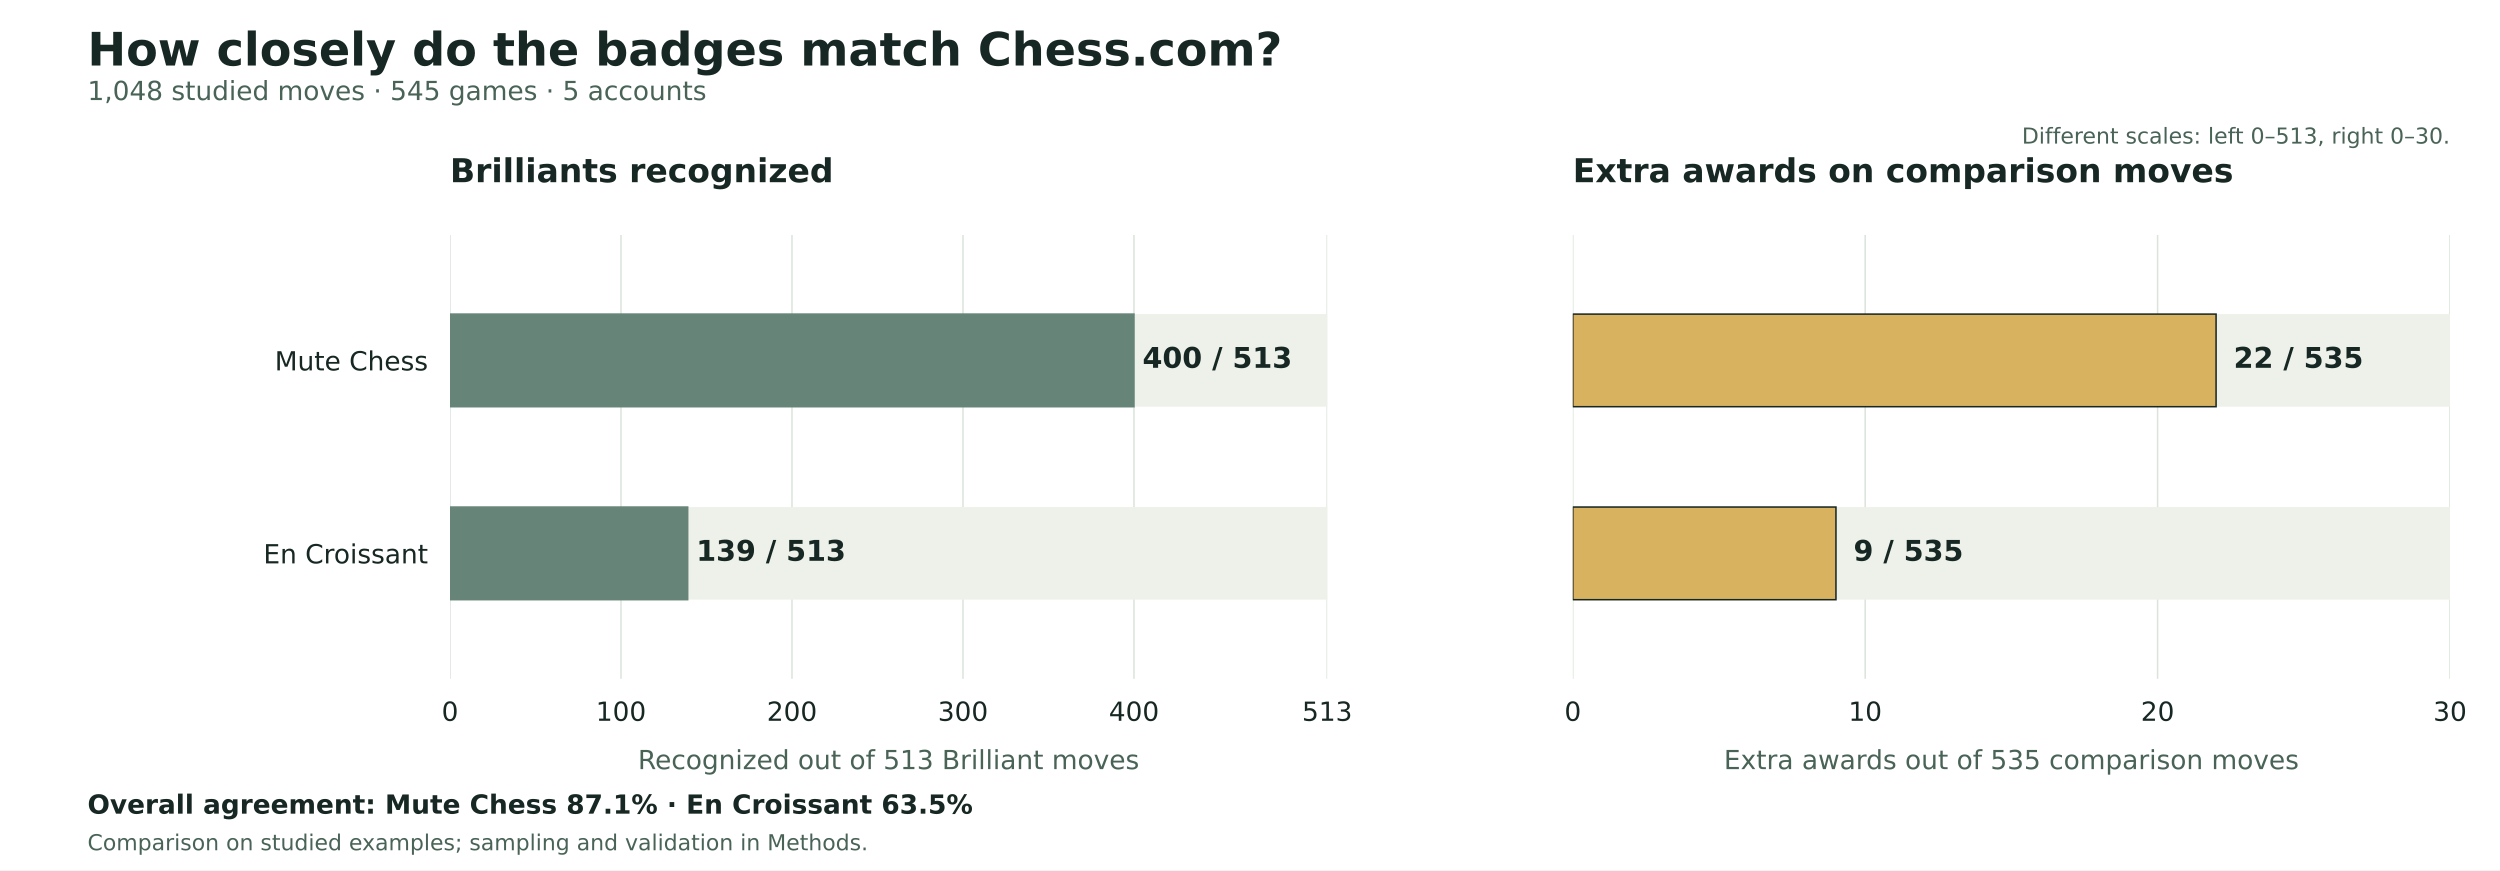
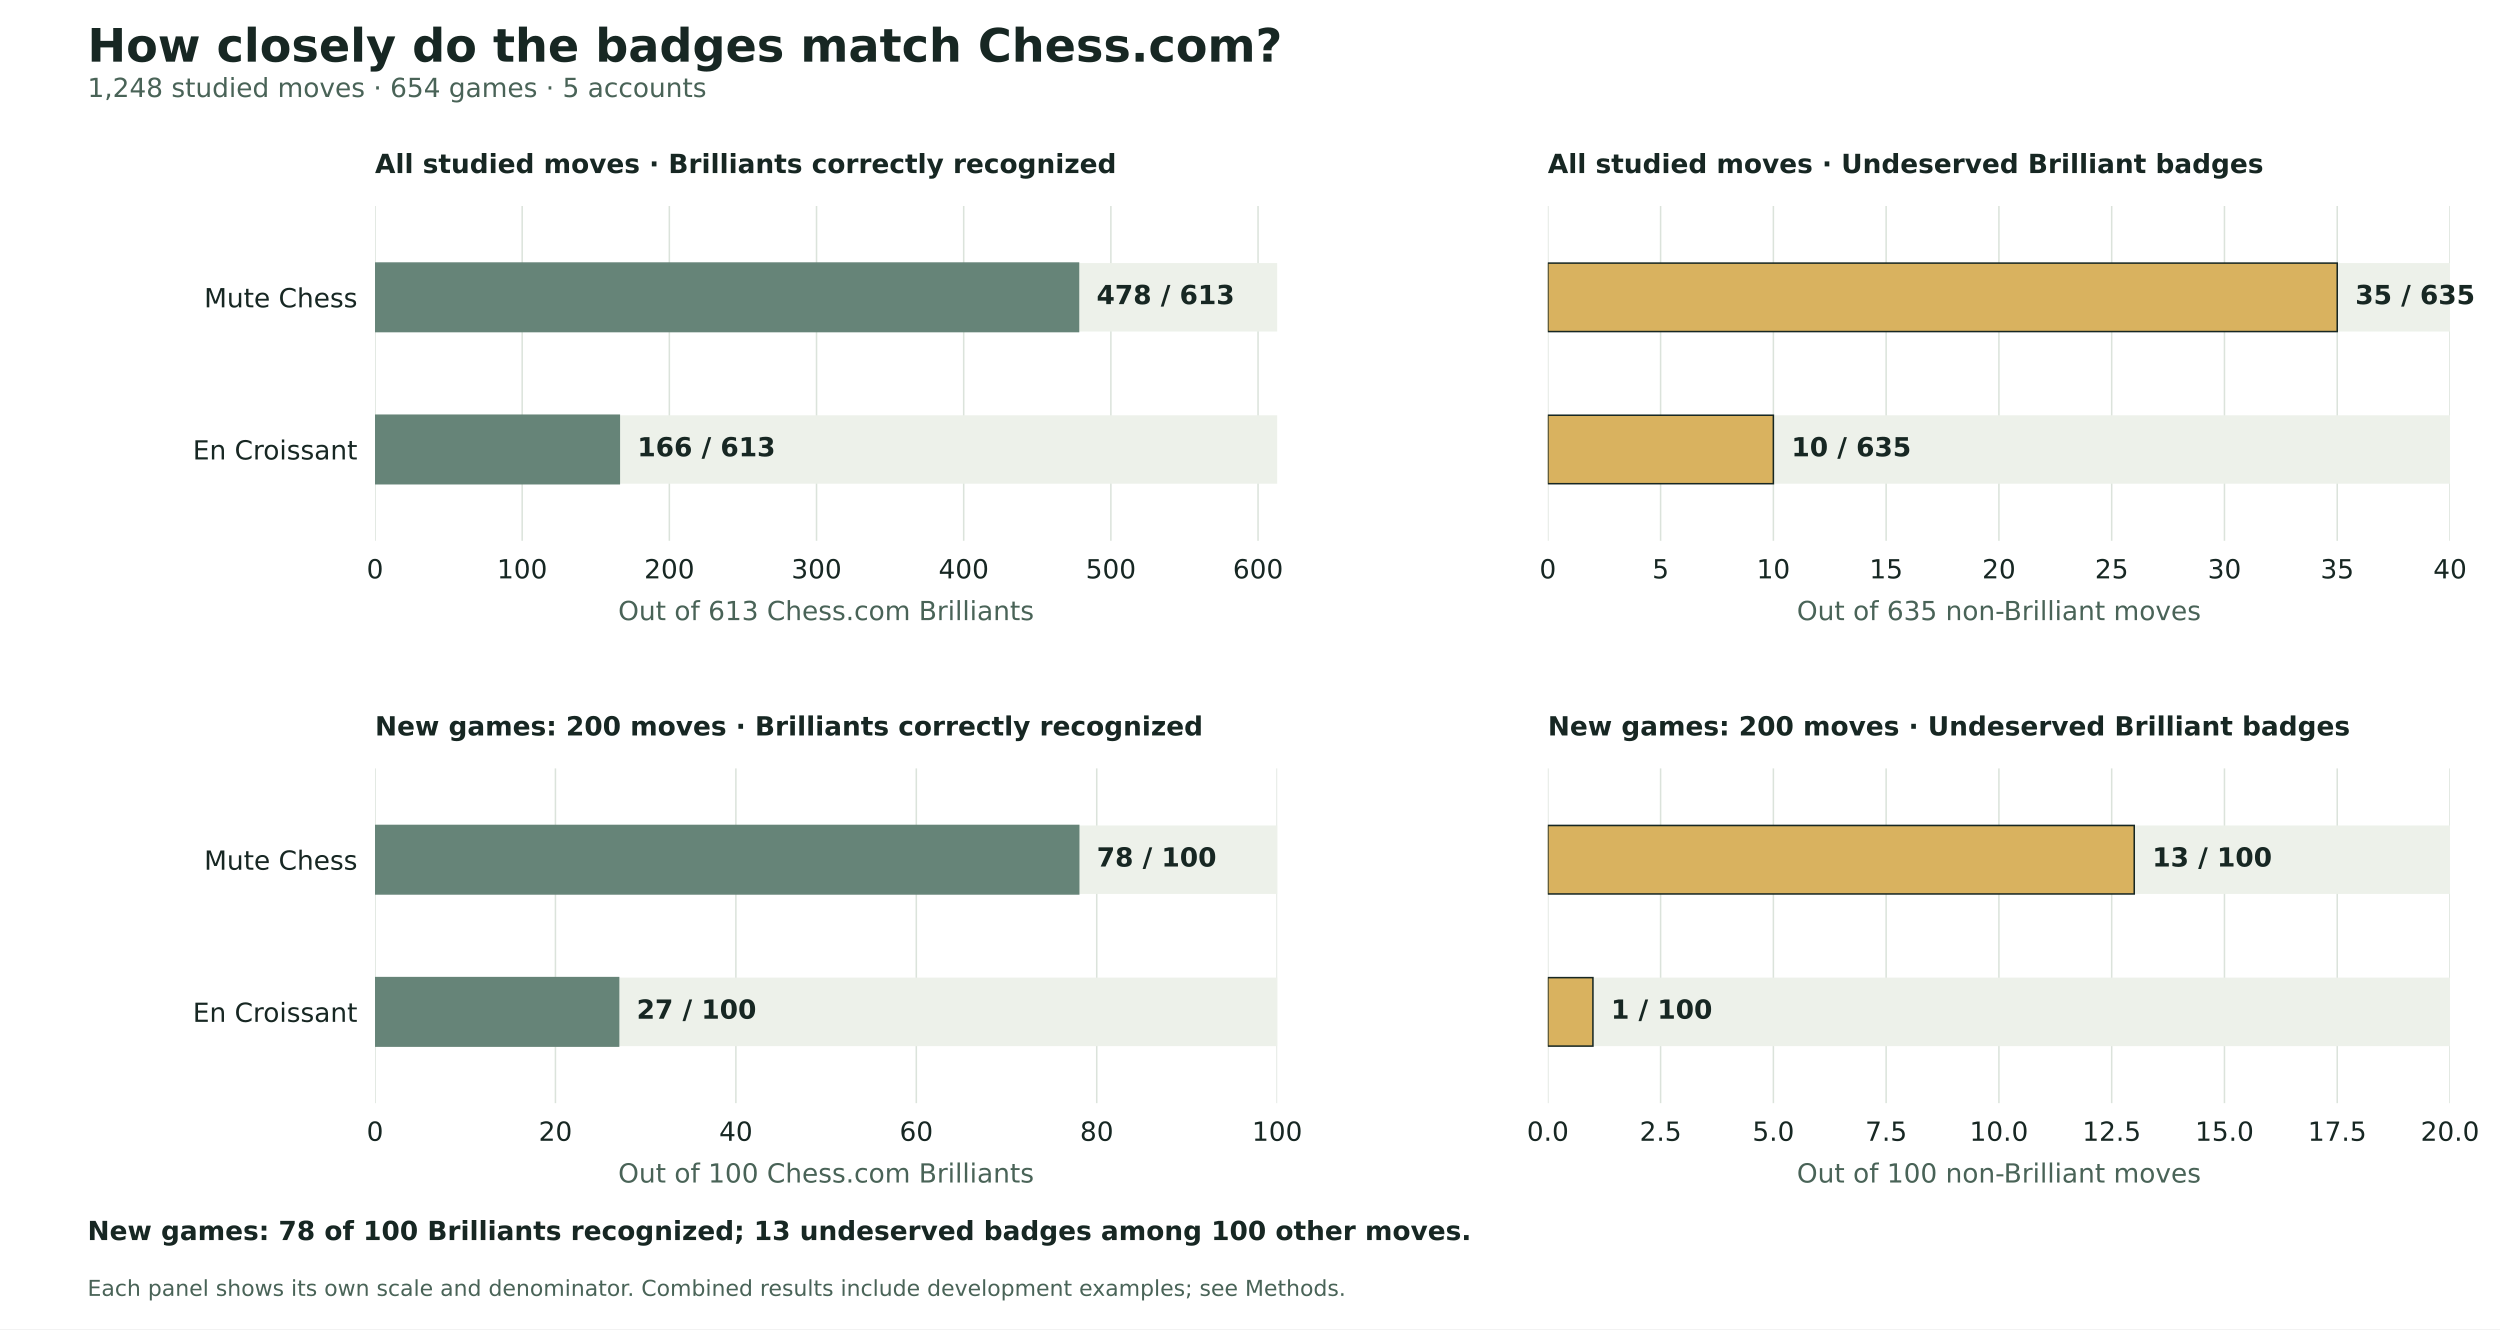
- <svg xmlns="http://www.w3.org/2000/svg" width="1137.6pt" height="396pt" viewBox="0 0 1137.6 396" version="1.1">
+ <svg xmlns="http://www.w3.org/2000/svg" width="1137.6pt" height="604.8pt" viewBox="0 0 1137.6 604.8" version="1.1">
  <defs>
    <style type="text/css">*{stroke-linejoin: round; stroke-linecap: butt}</style>
  </defs>
  <g id="figure_1">
    <g id="patch_1">
-       <path d="M 0 396  L 1137.6 396  L 1137.6 0  L 0 0  z " style="fill: #ffffff" />
+       <path d="M 0 604.8 L 1137.6 604.8 L 1137.6 0 L 0 0 z " style="fill: #ffffff" />
    </g>
    <g id="axes_1">
      <g id="patch_2">
-         <path d="M 204.768 308.88  L 603.926 308.88  L 603.926 106.92  L 204.768 106.92  z " style="fill: #ffffff" />
+         <path d="M 170.64 246.072 L 581.165 246.072 L 581.165 93.744 L 170.64 93.744 z " style="fill: #ffffff" />
      </g>
      <g id="matplotlib.axis_1">
        <g id="xtick_1">
          <g id="line2d_1">
-             <path d="M 204.768 308.88  L 204.768 106.92  " clip-path="url(#p67670ae066)" style="fill: none; stroke: #dbe3db; stroke-width: 0.7; stroke-linecap: square" />
+             <path d="M 170.64 246.072 L 170.64 93.744 " clip-path="url(#p7e75b05e2a)" style="fill: none; stroke: #dbe3db; stroke-width: 0.7; stroke-linecap: square" />
          </g>
          <g id="line2d_2" />
          <g id="text_1">
-             <text style="font-size: 12px; font-family: 'DejaVu Sans'; text-anchor: middle; fill: #172723" x="204.768" y="327.997" transform="rotate(-0 204.768 327.9972)">0</text>
+             <text style="font-size: 12px; font-family: 'DejaVu Sans'; text-anchor: middle; fill: #172723" x="170.64" y="263.19" transform="rotate(-0 170.64 263.1895)">0</text>
          </g>
        </g>
        <g id="xtick_2">
          <g id="line2d_3">
-             <path d="M 282.577 308.88  L 282.577 106.92  " clip-path="url(#p67670ae066)" style="fill: none; stroke: #dbe3db; stroke-width: 0.7; stroke-linecap: square" />
+             <path d="M 237.61 246.072 L 237.61 93.744 " clip-path="url(#p7e75b05e2a)" style="fill: none; stroke: #dbe3db; stroke-width: 0.7; stroke-linecap: square" />
          </g>
          <g id="line2d_4" />
          <g id="text_2">
-             <text style="font-size: 12px; font-family: 'DejaVu Sans'; text-anchor: middle; fill: #172723" x="282.577" y="327.997" transform="rotate(-0 282.5766 327.9972)">100</text>
+             <text style="font-size: 12px; font-family: 'DejaVu Sans'; text-anchor: middle; fill: #172723" x="237.61" y="263.19" transform="rotate(-0 237.6099 263.1895)">100</text>
          </g>
        </g>
        <g id="xtick_3">
          <g id="line2d_5">
-             <path d="M 360.385 308.88  L 360.385 106.92  " clip-path="url(#p67670ae066)" style="fill: none; stroke: #dbe3db; stroke-width: 0.7; stroke-linecap: square" />
+             <path d="M 304.58 246.072 L 304.58 93.744 " clip-path="url(#p7e75b05e2a)" style="fill: none; stroke: #dbe3db; stroke-width: 0.7; stroke-linecap: square" />
          </g>
          <g id="line2d_6" />
          <g id="text_3">
-             <text style="font-size: 12px; font-family: 'DejaVu Sans'; text-anchor: middle; fill: #172723" x="360.385" y="327.997" transform="rotate(-0 360.3851 327.9972)">200</text>
+             <text style="font-size: 12px; font-family: 'DejaVu Sans'; text-anchor: middle; fill: #172723" x="304.58" y="263.19" transform="rotate(-0 304.5797 263.1895)">200</text>
          </g>
        </g>
        <g id="xtick_4">
          <g id="line2d_7">
-             <path d="M 438.194 308.88  L 438.194 106.92  " clip-path="url(#p67670ae066)" style="fill: none; stroke: #dbe3db; stroke-width: 0.7; stroke-linecap: square" />
+             <path d="M 371.55 246.072 L 371.55 93.744 " clip-path="url(#p7e75b05e2a)" style="fill: none; stroke: #dbe3db; stroke-width: 0.7; stroke-linecap: square" />
          </g>
          <g id="line2d_8" />
          <g id="text_4">
-             <text style="font-size: 12px; font-family: 'DejaVu Sans'; text-anchor: middle; fill: #172723" x="438.194" y="327.997" transform="rotate(-0 438.1937 327.9972)">300</text>
+             <text style="font-size: 12px; font-family: 'DejaVu Sans'; text-anchor: middle; fill: #172723" x="371.55" y="263.19" transform="rotate(-0 371.5496 263.1895)">300</text>
          </g>
        </g>
        <g id="xtick_5">
          <g id="line2d_9">
-             <path d="M 516.002 308.88  L 516.002 106.92  " clip-path="url(#p67670ae066)" style="fill: none; stroke: #dbe3db; stroke-width: 0.7; stroke-linecap: square" />
+             <path d="M 438.519 246.072 L 438.519 93.744 " clip-path="url(#p7e75b05e2a)" style="fill: none; stroke: #dbe3db; stroke-width: 0.7; stroke-linecap: square" />
          </g>
          <g id="line2d_10" />
          <g id="text_5">
-             <text style="font-size: 12px; font-family: 'DejaVu Sans'; text-anchor: middle; fill: #172723" x="516.002" y="327.997" transform="rotate(-0 516.0022 327.9972)">400</text>
+             <text style="font-size: 12px; font-family: 'DejaVu Sans'; text-anchor: middle; fill: #172723" x="438.519" y="263.19" transform="rotate(-0 438.5194 263.1895)">400</text>
          </g>
        </g>
        <g id="xtick_6">
          <g id="line2d_11">
-             <path d="M 603.926 308.88  L 603.926 106.92  " clip-path="url(#p67670ae066)" style="fill: none; stroke: #dbe3db; stroke-width: 0.7; stroke-linecap: square" />
+             <path d="M 505.489 246.072 L 505.489 93.744 " clip-path="url(#p7e75b05e2a)" style="fill: none; stroke: #dbe3db; stroke-width: 0.7; stroke-linecap: square" />
          </g>
          <g id="line2d_12" />
          <g id="text_6">
-             <text style="font-size: 12px; font-family: 'DejaVu Sans'; text-anchor: middle; fill: #172723" x="603.926" y="327.997" transform="rotate(-0 603.9259 327.9972)">513</text>
-           </g>
-         </g>
-         <g id="text_7">
-           <text style="font-size: 12px; font-family: 'DejaVu Sans'; text-anchor: middle; fill: #496357" x="404.347" y="349.998" transform="rotate(-0 404.3469 349.9981)">Recognized out of 513 Brilliant moves</text>
+             <text style="font-size: 12px; font-family: 'DejaVu Sans'; text-anchor: middle; fill: #172723" x="505.489" y="263.19" transform="rotate(-0 505.4893 263.1895)">500</text>
+           </g>
+         </g>
+         <g id="xtick_7">
+           <g id="line2d_13">
+             <path d="M 572.459 246.072 L 572.459 93.744 " clip-path="url(#p7e75b05e2a)" style="fill: none; stroke: #dbe3db; stroke-width: 0.7; stroke-linecap: square" />
+           </g>
+           <g id="line2d_14" />
+           <g id="text_7">
+             <text style="font-size: 12px; font-family: 'DejaVu Sans'; text-anchor: middle; fill: #172723" x="572.459" y="263.19" transform="rotate(-0 572.4591 263.1895)">600</text>
+           </g>
+         </g>
+         <g id="text_8">
+           <text style="font-size: 12px; font-family: 'DejaVu Sans'; text-anchor: middle; fill: #496357" x="375.903" y="282.19" transform="rotate(-0 375.9026 282.1905)">Out of 613 Chess.com Brilliants</text>
        </g>
      </g>
      <g id="matplotlib.axis_2">
        <g id="ytick_1">
-           <g id="line2d_13" />
-           <g id="text_8">
-             <text style="font-size: 12px; font-family: 'DejaVu Sans'; text-anchor: end; fill: #172723" x="194.768" y="168.555" transform="rotate(-0 194.768 168.5547)">Mute Chess</text>
+           <g id="line2d_15" />
+           <g id="text_9">
+             <text style="font-size: 12px; font-family: 'DejaVu Sans'; text-anchor: end; fill: #172723" x="162.64" y="139.847" transform="rotate(-0 162.64 139.8472)">Mute Chess</text>
          </g>
        </g>
        <g id="ytick_2">
-           <g id="line2d_14" />
-           <g id="text_9">
-             <text style="font-size: 12px; font-family: 'DejaVu Sans'; text-anchor: end; fill: #172723" x="194.768" y="256.363" transform="rotate(-0 194.768 256.3634)">En Croissant</text>
+           <g id="line2d_16" />
+           <g id="text_10">
+             <text style="font-size: 12px; font-family: 'DejaVu Sans'; text-anchor: end; fill: #172723" x="162.64" y="209.087" transform="rotate(-0 162.64 209.0873)">En Croissant</text>
          </g>
        </g>
      </g>
      <g id="patch_3">
-         <path d="M 204.768 142.922  L 603.926 142.922  L 603.926 185.07  L 204.768 185.07  z " clip-path="url(#p67670ae066)" style="fill: #edf1ea" />
+         <path d="M 170.64 119.709 L 581.165 119.709 L 581.165 150.867 L 170.64 150.867 z " clip-path="url(#p7e75b05e2a)" style="fill: #edf1ea" />
      </g>
      <g id="patch_4">
-         <path d="M 204.768 230.73  L 603.926 230.73  L 603.926 272.878  L 204.768 272.878  z " clip-path="url(#p67670ae066)" style="fill: #edf1ea" />
+         <path d="M 170.64 119.709 L 490.756 119.709 L 490.756 150.867 L 170.64 150.867 z " clip-path="url(#p7e75b05e2a)" style="fill: #668478; stroke: #668478; stroke-width: 0.7; stroke-linejoin: miter" />
      </g>
      <g id="patch_5">
-         <path d="M 204.768 142.922  L 516.002 142.922  L 516.002 185.07  L 204.768 185.07  z " clip-path="url(#p67670ae066)" style="fill: #668478; stroke: #668478; stroke-width: 0.7; stroke-linejoin: miter" />
+         <path d="M 170.64 188.949 L 581.165 188.949 L 581.165 220.107 L 170.64 220.107 z " clip-path="url(#p7e75b05e2a)" style="fill: #edf1ea" />
      </g>
      <g id="patch_6">
-         <path d="M 204.768 230.73  L 312.922 230.73  L 312.922 272.878  L 204.768 272.878  z " clip-path="url(#p67670ae066)" style="fill: #668478; stroke: #668478; stroke-width: 0.7; stroke-linejoin: miter" />
-       </g>
-       <g id="text_10">
-         <text style="font-weight: 700; font-size: 13px; font-family: 'DejaVu Sans'; text-anchor: start; fill: #172723" x="519.893" y="167.373" transform="rotate(-0 519.8927 167.3726)">400 / 513</text>
+         <path d="M 170.64 188.949 L 281.81 188.949 L 281.81 220.107 L 170.64 220.107 z " clip-path="url(#p7e75b05e2a)" style="fill: #668478; stroke: #668478; stroke-width: 0.7; stroke-linejoin: miter" />
      </g>
      <g id="text_11">
-         <text style="font-weight: 700; font-size: 13px; font-family: 'DejaVu Sans'; text-anchor: start; fill: #172723" x="316.812" y="255.181" transform="rotate(-0 316.8123 255.1813)">139 / 513</text>
+         <text style="font-weight: 700; font-size: 12px; font-family: 'DejaVu Sans'; text-anchor: start; fill: #172723" x="498.966" y="138.405" transform="rotate(-0 498.9664 138.4053)">478 / 613</text>
      </g>
      <g id="text_12">
-         <text style="font-weight: 700; font-size: 15px; font-family: 'DejaVu Sans'; text-anchor: start; fill: #172723" x="204.768" y="82.92" transform="rotate(-0 204.768 82.92)">Brilliants recognized</text>
+         <text style="font-weight: 700; font-size: 12px; font-family: 'DejaVu Sans'; text-anchor: start; fill: #172723" x="290.02" y="207.645" transform="rotate(-0 290.0205 207.6454)">166 / 613</text>
+       </g>
+       <g id="text_13">
+         <text style="font-weight: 700; font-size: 12px; font-family: 'DejaVu Sans'; text-anchor: start; fill: #172723" x="170.64" y="78.744" transform="rotate(-0 170.64 78.744)">All studied moves · Brilliants correctly recognized</text>
      </g>
    </g>
    <g id="axes_2">
      <g id="patch_7">
-         <path d="M 715.69 308.88  L 1114.848 308.88  L 1114.848 106.92  L 715.69 106.92  z " style="fill: #ffffff" />
+         <path d="M 704.323 246.072 L 1114.848 246.072 L 1114.848 93.744 L 704.323 93.744 z " style="fill: #ffffff" />
      </g>
      <g id="matplotlib.axis_3">
-         <g id="xtick_7">
-           <g id="line2d_15">
-             <path d="M 715.69 308.88  L 715.69 106.92  " clip-path="url(#pfdabe6a163)" style="fill: none; stroke: #dbe3db; stroke-width: 0.7; stroke-linecap: square" />
-           </g>
-           <g id="line2d_16" />
-           <g id="text_13">
-             <text style="font-size: 12px; font-family: 'DejaVu Sans'; text-anchor: middle; fill: #172723" x="715.69" y="327.997" transform="rotate(-0 715.6901 327.9972)">0</text>
-           </g>
-         </g>
        <g id="xtick_8">
          <g id="line2d_17">
-             <path d="M 848.743 308.88  L 848.743 106.92  " clip-path="url(#pfdabe6a163)" style="fill: none; stroke: #dbe3db; stroke-width: 0.7; stroke-linecap: square" />
+             <path d="M 704.323 246.072 L 704.323 93.744 " clip-path="url(#paa743c8d5e)" style="fill: none; stroke: #dbe3db; stroke-width: 0.7; stroke-linecap: square" />
          </g>
          <g id="line2d_18" />
          <g id="text_14">
-             <text style="font-size: 12px; font-family: 'DejaVu Sans'; text-anchor: middle; fill: #172723" x="848.743" y="327.997" transform="rotate(-0 848.7427 327.9972)">10</text>
+             <text style="font-size: 12px; font-family: 'DejaVu Sans'; text-anchor: middle; fill: #172723" x="704.323" y="263.19" transform="rotate(-0 704.3228 263.1895)">0</text>
          </g>
        </g>
        <g id="xtick_9">
          <g id="line2d_19">
-             <path d="M 981.795 308.88  L 981.795 106.92  " clip-path="url(#pfdabe6a163)" style="fill: none; stroke: #dbe3db; stroke-width: 0.7; stroke-linecap: square" />
+             <path d="M 755.638 246.072 L 755.638 93.744 " clip-path="url(#paa743c8d5e)" style="fill: none; stroke: #dbe3db; stroke-width: 0.7; stroke-linecap: square" />
          </g>
          <g id="line2d_20" />
          <g id="text_15">
-             <text style="font-size: 12px; font-family: 'DejaVu Sans'; text-anchor: middle; fill: #172723" x="981.795" y="327.997" transform="rotate(-0 981.7954 327.9972)">20</text>
+             <text style="font-size: 12px; font-family: 'DejaVu Sans'; text-anchor: middle; fill: #172723" x="755.638" y="263.19" transform="rotate(-0 755.6384 263.1895)">5</text>
          </g>
        </g>
        <g id="xtick_10">
          <g id="line2d_21">
-             <path d="M 1114.848 308.88  L 1114.848 106.92  " clip-path="url(#pfdabe6a163)" style="fill: none; stroke: #dbe3db; stroke-width: 0.7; stroke-linecap: square" />
+             <path d="M 806.954 246.072 L 806.954 93.744 " clip-path="url(#paa743c8d5e)" style="fill: none; stroke: #dbe3db; stroke-width: 0.7; stroke-linecap: square" />
          </g>
          <g id="line2d_22" />
          <g id="text_16">
-             <text style="font-size: 12px; font-family: 'DejaVu Sans'; text-anchor: middle; fill: #172723" x="1114.848" y="327.997" transform="rotate(-0 1114.848 327.9972)">30</text>
-           </g>
-         </g>
-         <g id="text_17">
-           <text style="font-size: 12px; font-family: 'DejaVu Sans'; text-anchor: middle; fill: #496357" x="915.269" y="349.998" transform="rotate(-0 915.2691 349.9981)">Extra awards out of 535 comparison moves</text>
+             <text style="font-size: 12px; font-family: 'DejaVu Sans'; text-anchor: middle; fill: #172723" x="806.954" y="263.19" transform="rotate(-0 806.9541 263.1895)">10</text>
+           </g>
+         </g>
+         <g id="xtick_11">
+           <g id="line2d_23">
+             <path d="M 858.27 246.072 L 858.27 93.744 " clip-path="url(#paa743c8d5e)" style="fill: none; stroke: #dbe3db; stroke-width: 0.7; stroke-linecap: square" />
+           </g>
+           <g id="line2d_24" />
+           <g id="text_17">
+             <text style="font-size: 12px; font-family: 'DejaVu Sans'; text-anchor: middle; fill: #172723" x="858.27" y="263.19" transform="rotate(-0 858.2697 263.1895)">15</text>
+           </g>
+         </g>
+         <g id="xtick_12">
+           <g id="line2d_25">
+             <path d="M 909.585 246.072 L 909.585 93.744 " clip-path="url(#paa743c8d5e)" style="fill: none; stroke: #dbe3db; stroke-width: 0.7; stroke-linecap: square" />
+           </g>
+           <g id="line2d_26" />
+           <g id="text_18">
+             <text style="font-size: 12px; font-family: 'DejaVu Sans'; text-anchor: middle; fill: #172723" x="909.585" y="263.19" transform="rotate(-0 909.5854 263.1895)">20</text>
+           </g>
+         </g>
+         <g id="xtick_13">
+           <g id="line2d_27">
+             <path d="M 960.901 246.072 L 960.901 93.744 " clip-path="url(#paa743c8d5e)" style="fill: none; stroke: #dbe3db; stroke-width: 0.7; stroke-linecap: square" />
+           </g>
+           <g id="line2d_28" />
+           <g id="text_19">
+             <text style="font-size: 12px; font-family: 'DejaVu Sans'; text-anchor: middle; fill: #172723" x="960.901" y="263.19" transform="rotate(-0 960.901 263.1895)">25</text>
+           </g>
+         </g>
+         <g id="xtick_14">
+           <g id="line2d_29">
+             <path d="M 1012.217 246.072 L 1012.217 93.744 " clip-path="url(#paa743c8d5e)" style="fill: none; stroke: #dbe3db; stroke-width: 0.7; stroke-linecap: square" />
+           </g>
+           <g id="line2d_30" />
+           <g id="text_20">
+             <text style="font-size: 12px; font-family: 'DejaVu Sans'; text-anchor: middle; fill: #172723" x="1012.217" y="263.19" transform="rotate(-0 1012.217 263.1895)">30</text>
+           </g>
+         </g>
+         <g id="xtick_15">
+           <g id="line2d_31">
+             <path d="M 1063.532 246.072 L 1063.532 93.744 " clip-path="url(#paa743c8d5e)" style="fill: none; stroke: #dbe3db; stroke-width: 0.7; stroke-linecap: square" />
+           </g>
+           <g id="line2d_32" />
+           <g id="text_21">
+             <text style="font-size: 12px; font-family: 'DejaVu Sans'; text-anchor: middle; fill: #172723" x="1063.532" y="263.19" transform="rotate(-0 1063.532 263.1895)">35</text>
+           </g>
+         </g>
+         <g id="xtick_16">
+           <g id="line2d_33">
+             <path d="M 1114.848 246.072 L 1114.848 93.744 " clip-path="url(#paa743c8d5e)" style="fill: none; stroke: #dbe3db; stroke-width: 0.7; stroke-linecap: square" />
+           </g>
+           <g id="line2d_34" />
+           <g id="text_22">
+             <text style="font-size: 12px; font-family: 'DejaVu Sans'; text-anchor: middle; fill: #172723" x="1114.848" y="263.19" transform="rotate(-0 1114.848 263.1895)">40</text>
+           </g>
+         </g>
+         <g id="text_23">
+           <text style="font-size: 12px; font-family: 'DejaVu Sans'; text-anchor: middle; fill: #496357" x="909.585" y="282.19" transform="rotate(-0 909.5854 282.1905)">Out of 635 non-Brilliant moves</text>
        </g>
      </g>
      <g id="matplotlib.axis_4">
        <g id="ytick_3">
-           <g id="line2d_23" />
+           <g id="line2d_35" />
        </g>
        <g id="ytick_4">
-           <g id="line2d_24" />
+           <g id="line2d_36" />
        </g>
      </g>
      <g id="patch_8">
-         <path d="M 715.69 142.922  L 7834.006 142.922  L 7834.006 185.07  L 715.69 185.07  z " clip-path="url(#pfdabe6a163)" style="fill: #edf1ea" />
+         <path d="M 704.323 119.709 L 1114.848 119.709 L 1114.848 150.867 L 704.323 150.867 z " clip-path="url(#paa743c8d5e)" style="fill: #edf1ea" />
      </g>
      <g id="patch_9">
-         <path d="M 715.69 230.73  L 7834.006 230.73  L 7834.006 272.878  L 715.69 272.878  z " clip-path="url(#pfdabe6a163)" style="fill: #edf1ea" />
+         <path d="M 704.323 119.709 L 1063.532 119.709 L 1063.532 150.867 L 704.323 150.867 z " clip-path="url(#paa743c8d5e)" style="fill: #d9b25f; stroke: #172723; stroke-width: 0.7; stroke-linejoin: miter" />
      </g>
      <g id="patch_10">
-         <path d="M 715.69 142.922  L 1008.406 142.922  L 1008.406 185.07  L 715.69 185.07  z " clip-path="url(#pfdabe6a163)" style="fill: #d9b25f; stroke: #172723; stroke-width: 0.7; stroke-linejoin: miter" />
+         <path d="M 704.323 188.949 L 1114.848 188.949 L 1114.848 220.107 L 704.323 220.107 z " clip-path="url(#paa743c8d5e)" style="fill: #edf1ea" />
      </g>
      <g id="patch_11">
-         <path d="M 715.69 230.73  L 835.437 230.73  L 835.437 272.878  L 715.69 272.878  z " clip-path="url(#pfdabe6a163)" style="fill: #d9b25f; stroke: #172723; stroke-width: 0.7; stroke-linejoin: miter" />
-       </g>
-       <g id="text_18">
-         <text style="font-weight: 700; font-size: 13px; font-family: 'DejaVu Sans'; text-anchor: start; fill: #172723" x="1016.389" y="167.373" transform="rotate(-0 1016.389 167.3726)">22 / 535</text>
-       </g>
-       <g id="text_19">
-         <text style="font-weight: 700; font-size: 13px; font-family: 'DejaVu Sans'; text-anchor: start; fill: #172723" x="843.421" y="255.181" transform="rotate(-0 843.4206 255.1813)">9 / 535</text>
-       </g>
-       <g id="text_20">
-         <text style="font-weight: 700; font-size: 15px; font-family: 'DejaVu Sans'; text-anchor: start; fill: #172723" x="715.69" y="82.92" transform="rotate(-0 715.6901 82.92)">Extra awards on comparison moves</text>
-       </g>
-     </g>
-     <g id="text_21">
-       <text style="font-weight: 700; font-size: 21px; font-family: 'DejaVu Sans'; text-anchor: start; fill: #172723" x="39.816" y="29.817" transform="rotate(-0 39.816 29.81672)">How closely do the badges match Chess.com?</text>
-     </g>
-     <g id="text_22">
-       <text style="font-size: 12px; font-family: 'DejaVu Sans'; text-anchor: start; fill: #496357" x="39.816" y="45.54" transform="rotate(-0 39.816 45.54)">1,048 studied moves · 545 games · 5 accounts</text>
-     </g>
-     <g id="text_23">
-       <text style="font-size: 10px; font-family: 'DejaVu Sans'; text-anchor: end; fill: #496357" x="1114.848" y="65.34" transform="rotate(-0 1114.848 65.34)">Different scales: left 0–513, right 0–30.</text>
-     </g>
-     <g id="text_24">
-       <text style="font-weight: 700; font-size: 12px; font-family: 'DejaVu Sans'; text-anchor: start; fill: #172723" x="39.816" y="370.26" transform="rotate(-0 39.816 370.26)">Overall agreement: Mute Chess 87.1% · En Croissant 63.5%</text>
-     </g>
-     <g id="text_25">
-       <text style="font-size: 10px; font-family: 'DejaVu Sans'; text-anchor: start; fill: #496357" x="39.816" y="386.892" transform="rotate(-0 39.816 386.892)">Comparison on studied examples; sampling and validation in Methods.</text>
+         <path d="M 704.323 188.949 L 806.954 188.949 L 806.954 220.107 L 704.323 220.107 z " clip-path="url(#paa743c8d5e)" style="fill: #d9b25f; stroke: #172723; stroke-width: 0.7; stroke-linejoin: miter" />
+       </g>
+       <g id="text_24">
+         <text style="font-weight: 700; font-size: 12px; font-family: 'DejaVu Sans'; text-anchor: start; fill: #172723" x="1071.743" y="138.405" transform="rotate(-0 1071.743 138.4053)">35 / 635</text>
+       </g>
+       <g id="text_25">
+         <text style="font-weight: 700; font-size: 12px; font-family: 'DejaVu Sans'; text-anchor: start; fill: #172723" x="815.165" y="207.645" transform="rotate(-0 815.1646 207.6454)">10 / 635</text>
+       </g>
+       <g id="text_26">
+         <text style="font-weight: 700; font-size: 12px; font-family: 'DejaVu Sans'; text-anchor: start; fill: #172723" x="704.323" y="78.744" transform="rotate(-0 704.3228 78.744)">All studied moves · Undeserved Brilliant badges</text>
+       </g>
+     </g>
+     <g id="axes_3">
+       <g id="patch_12">
+         <path d="M 170.64 501.984 L 581.165 501.984 L 581.165 349.656 L 170.64 349.656 z " style="fill: #ffffff" />
+       </g>
+       <g id="matplotlib.axis_5">
+         <g id="xtick_17">
+           <g id="line2d_37">
+             <path d="M 170.64 501.984 L 170.64 349.656 " clip-path="url(#p975de8deac)" style="fill: none; stroke: #dbe3db; stroke-width: 0.7; stroke-linecap: square" />
+           </g>
+           <g id="line2d_38" />
+           <g id="text_27">
+             <text style="font-size: 12px; font-family: 'DejaVu Sans'; text-anchor: middle; fill: #172723" x="170.64" y="519.101" transform="rotate(-0 170.64 519.1012)">0</text>
+           </g>
+         </g>
+         <g id="xtick_18">
+           <g id="line2d_39">
+             <path d="M 252.745 501.984 L 252.745 349.656 " clip-path="url(#p975de8deac)" style="fill: none; stroke: #dbe3db; stroke-width: 0.7; stroke-linecap: square" />
+           </g>
+           <g id="line2d_40" />
+           <g id="text_28">
+             <text style="font-size: 12px; font-family: 'DejaVu Sans'; text-anchor: middle; fill: #172723" x="252.745" y="519.101" transform="rotate(-0 252.745 519.1012)">20</text>
+           </g>
+         </g>
+         <g id="xtick_19">
+           <g id="line2d_41">
+             <path d="M 334.85 501.984 L 334.85 349.656 " clip-path="url(#p975de8deac)" style="fill: none; stroke: #dbe3db; stroke-width: 0.7; stroke-linecap: square" />
+           </g>
+           <g id="line2d_42" />
+           <g id="text_29">
+             <text style="font-size: 12px; font-family: 'DejaVu Sans'; text-anchor: middle; fill: #172723" x="334.85" y="519.101" transform="rotate(-0 334.8501 519.1012)">40</text>
+           </g>
+         </g>
+         <g id="xtick_20">
+           <g id="line2d_43">
+             <path d="M 416.955 501.984 L 416.955 349.656 " clip-path="url(#p975de8deac)" style="fill: none; stroke: #dbe3db; stroke-width: 0.7; stroke-linecap: square" />
+           </g>
+           <g id="line2d_44" />
+           <g id="text_30">
+             <text style="font-size: 12px; font-family: 'DejaVu Sans'; text-anchor: middle; fill: #172723" x="416.955" y="519.101" transform="rotate(-0 416.9551 519.1012)">60</text>
+           </g>
+         </g>
+         <g id="xtick_21">
+           <g id="line2d_45">
+             <path d="M 499.06 501.984 L 499.06 349.656 " clip-path="url(#p975de8deac)" style="fill: none; stroke: #dbe3db; stroke-width: 0.7; stroke-linecap: square" />
+           </g>
+           <g id="line2d_46" />
+           <g id="text_31">
+             <text style="font-size: 12px; font-family: 'DejaVu Sans'; text-anchor: middle; fill: #172723" x="499.06" y="519.101" transform="rotate(-0 499.0602 519.1012)">80</text>
+           </g>
+         </g>
+         <g id="xtick_22">
+           <g id="line2d_47">
+             <path d="M 581.165 501.984 L 581.165 349.656 " clip-path="url(#p975de8deac)" style="fill: none; stroke: #dbe3db; stroke-width: 0.7; stroke-linecap: square" />
+           </g>
+           <g id="line2d_48" />
+           <g id="text_32">
+             <text style="font-size: 12px; font-family: 'DejaVu Sans'; text-anchor: middle; fill: #172723" x="581.165" y="519.101" transform="rotate(-0 581.1652 519.1012)">100</text>
+           </g>
+         </g>
+         <g id="text_33">
+           <text style="font-size: 12px; font-family: 'DejaVu Sans'; text-anchor: middle; fill: #496357" x="375.903" y="538.102" transform="rotate(-0 375.9026 538.1021)">Out of 100 Chess.com Brilliants</text>
+         </g>
+       </g>
+       <g id="matplotlib.axis_6">
+         <g id="ytick_5">
+           <g id="line2d_49" />
+           <g id="text_34">
+             <text style="font-size: 12px; font-family: 'DejaVu Sans'; text-anchor: end; fill: #172723" x="162.64" y="395.759" transform="rotate(-0 162.64 395.7588)">Mute Chess</text>
+           </g>
+         </g>
+         <g id="ytick_6">
+           <g id="line2d_50" />
+           <g id="text_35">
+             <text style="font-size: 12px; font-family: 'DejaVu Sans'; text-anchor: end; fill: #172723" x="162.64" y="464.999" transform="rotate(-0 162.64 464.999)">En Croissant</text>
+           </g>
+         </g>
+       </g>
+       <g id="patch_13">
+         <path d="M 170.64 375.621 L 581.165 375.621 L 581.165 406.779 L 170.64 406.779 z " clip-path="url(#p975de8deac)" style="fill: #edf1ea" />
+       </g>
+       <g id="patch_14">
+         <path d="M 170.64 375.621 L 490.85 375.621 L 490.85 406.779 L 170.64 406.779 z " clip-path="url(#p975de8deac)" style="fill: #668478; stroke: #668478; stroke-width: 0.7; stroke-linejoin: miter" />
+       </g>
+       <g id="patch_15">
+         <path d="M 170.64 444.861 L 581.165 444.861 L 581.165 476.019 L 170.64 476.019 z " clip-path="url(#p975de8deac)" style="fill: #edf1ea" />
+       </g>
+       <g id="patch_16">
+         <path d="M 170.64 444.861 L 281.482 444.861 L 281.482 476.019 L 170.64 476.019 z " clip-path="url(#p975de8deac)" style="fill: #668478; stroke: #668478; stroke-width: 0.7; stroke-linejoin: miter" />
+       </g>
+       <g id="text_36">
+         <text style="font-weight: 700; font-size: 12px; font-family: 'DejaVu Sans'; text-anchor: start; fill: #172723" x="499.06" y="394.317" transform="rotate(-0 499.0602 394.3169)">78 / 100</text>
+       </g>
+       <g id="text_37">
+         <text style="font-weight: 700; font-size: 12px; font-family: 'DejaVu Sans'; text-anchor: start; fill: #172723" x="289.692" y="463.557" transform="rotate(-0 289.6923 463.5571)">27 / 100</text>
+       </g>
+       <g id="text_38">
+         <text style="font-weight: 700; font-size: 12px; font-family: 'DejaVu Sans'; text-anchor: start; fill: #172723" x="170.64" y="334.656" transform="rotate(-0 170.64 334.6556)">New games: 200 moves · Brilliants correctly recognized</text>
+       </g>
+     </g>
+     <g id="axes_4">
+       <g id="patch_17">
+         <path d="M 704.323 501.984 L 1114.848 501.984 L 1114.848 349.656 L 704.323 349.656 z " style="fill: #ffffff" />
+       </g>
+       <g id="matplotlib.axis_7">
+         <g id="xtick_23">
+           <g id="line2d_51">
+             <path d="M 704.323 501.984 L 704.323 349.656 " clip-path="url(#p32b5745a1e)" style="fill: none; stroke: #dbe3db; stroke-width: 0.7; stroke-linecap: square" />
+           </g>
+           <g id="line2d_52" />
+           <g id="text_39">
+             <text style="font-size: 12px; font-family: 'DejaVu Sans'; text-anchor: middle; fill: #172723" x="704.323" y="519.101" transform="rotate(-0 704.3228 519.1012)">0.0</text>
+           </g>
+         </g>
+         <g id="xtick_24">
+           <g id="line2d_53">
+             <path d="M 755.638 501.984 L 755.638 349.656 " clip-path="url(#p32b5745a1e)" style="fill: none; stroke: #dbe3db; stroke-width: 0.7; stroke-linecap: square" />
+           </g>
+           <g id="line2d_54" />
+           <g id="text_40">
+             <text style="font-size: 12px; font-family: 'DejaVu Sans'; text-anchor: middle; fill: #172723" x="755.638" y="519.101" transform="rotate(-0 755.6384 519.1012)">2.5</text>
+           </g>
+         </g>
+         <g id="xtick_25">
+           <g id="line2d_55">
+             <path d="M 806.954 501.984 L 806.954 349.656 " clip-path="url(#p32b5745a1e)" style="fill: none; stroke: #dbe3db; stroke-width: 0.7; stroke-linecap: square" />
+           </g>
+           <g id="line2d_56" />
+           <g id="text_41">
+             <text style="font-size: 12px; font-family: 'DejaVu Sans'; text-anchor: middle; fill: #172723" x="806.954" y="519.101" transform="rotate(-0 806.9541 519.1012)">5.0</text>
+           </g>
+         </g>
+         <g id="xtick_26">
+           <g id="line2d_57">
+             <path d="M 858.27 501.984 L 858.27 349.656 " clip-path="url(#p32b5745a1e)" style="fill: none; stroke: #dbe3db; stroke-width: 0.7; stroke-linecap: square" />
+           </g>
+           <g id="line2d_58" />
+           <g id="text_42">
+             <text style="font-size: 12px; font-family: 'DejaVu Sans'; text-anchor: middle; fill: #172723" x="858.27" y="519.101" transform="rotate(-0 858.2697 519.1012)">7.5</text>
+           </g>
+         </g>
+         <g id="xtick_27">
+           <g id="line2d_59">
+             <path d="M 909.585 501.984 L 909.585 349.656 " clip-path="url(#p32b5745a1e)" style="fill: none; stroke: #dbe3db; stroke-width: 0.7; stroke-linecap: square" />
+           </g>
+           <g id="line2d_60" />
+           <g id="text_43">
+             <text style="font-size: 12px; font-family: 'DejaVu Sans'; text-anchor: middle; fill: #172723" x="909.585" y="519.101" transform="rotate(-0 909.5854 519.1012)">10.0</text>
+           </g>
+         </g>
+         <g id="xtick_28">
+           <g id="line2d_61">
+             <path d="M 960.901 501.984 L 960.901 349.656 " clip-path="url(#p32b5745a1e)" style="fill: none; stroke: #dbe3db; stroke-width: 0.7; stroke-linecap: square" />
+           </g>
+           <g id="line2d_62" />
+           <g id="text_44">
+             <text style="font-size: 12px; font-family: 'DejaVu Sans'; text-anchor: middle; fill: #172723" x="960.901" y="519.101" transform="rotate(-0 960.901 519.1012)">12.5</text>
+           </g>
+         </g>
+         <g id="xtick_29">
+           <g id="line2d_63">
+             <path d="M 1012.217 501.984 L 1012.217 349.656 " clip-path="url(#p32b5745a1e)" style="fill: none; stroke: #dbe3db; stroke-width: 0.7; stroke-linecap: square" />
+           </g>
+           <g id="line2d_64" />
+           <g id="text_45">
+             <text style="font-size: 12px; font-family: 'DejaVu Sans'; text-anchor: middle; fill: #172723" x="1012.217" y="519.101" transform="rotate(-0 1012.217 519.1012)">15.0</text>
+           </g>
+         </g>
+         <g id="xtick_30">
+           <g id="line2d_65">
+             <path d="M 1063.532 501.984 L 1063.532 349.656 " clip-path="url(#p32b5745a1e)" style="fill: none; stroke: #dbe3db; stroke-width: 0.7; stroke-linecap: square" />
+           </g>
+           <g id="line2d_66" />
+           <g id="text_46">
+             <text style="font-size: 12px; font-family: 'DejaVu Sans'; text-anchor: middle; fill: #172723" x="1063.532" y="519.101" transform="rotate(-0 1063.532 519.1012)">17.5</text>
+           </g>
+         </g>
+         <g id="xtick_31">
+           <g id="line2d_67">
+             <path d="M 1114.848 501.984 L 1114.848 349.656 " clip-path="url(#p32b5745a1e)" style="fill: none; stroke: #dbe3db; stroke-width: 0.7; stroke-linecap: square" />
+           </g>
+           <g id="line2d_68" />
+           <g id="text_47">
+             <text style="font-size: 12px; font-family: 'DejaVu Sans'; text-anchor: middle; fill: #172723" x="1114.848" y="519.101" transform="rotate(-0 1114.848 519.1012)">20.0</text>
+           </g>
+         </g>
+         <g id="text_48">
+           <text style="font-size: 12px; font-family: 'DejaVu Sans'; text-anchor: middle; fill: #496357" x="909.585" y="538.102" transform="rotate(-0 909.5854 538.1021)">Out of 100 non-Brilliant moves</text>
+         </g>
+       </g>
+       <g id="matplotlib.axis_8">
+         <g id="ytick_7">
+           <g id="line2d_69" />
+         </g>
+         <g id="ytick_8">
+           <g id="line2d_70" />
+         </g>
+       </g>
+       <g id="patch_18">
+         <path d="M 704.323 375.621 L 1114.848 375.621 L 1114.848 406.779 L 704.323 406.779 z " clip-path="url(#p32b5745a1e)" style="fill: #edf1ea" />
+       </g>
+       <g id="patch_19">
+         <path d="M 704.323 375.621 L 971.164 375.621 L 971.164 406.779 L 704.323 406.779 z " clip-path="url(#p32b5745a1e)" style="fill: #d9b25f; stroke: #172723; stroke-width: 0.7; stroke-linejoin: miter" />
+       </g>
+       <g id="patch_20">
+         <path d="M 704.323 444.861 L 1114.848 444.861 L 1114.848 476.019 L 704.323 476.019 z " clip-path="url(#p32b5745a1e)" style="fill: #edf1ea" />
+       </g>
+       <g id="patch_21">
+         <path d="M 704.323 444.861 L 724.849 444.861 L 724.849 476.019 L 704.323 476.019 z " clip-path="url(#p32b5745a1e)" style="fill: #d9b25f; stroke: #172723; stroke-width: 0.7; stroke-linejoin: miter" />
+       </g>
+       <g id="text_49">
+         <text style="font-weight: 700; font-size: 12px; font-family: 'DejaVu Sans'; text-anchor: start; fill: #172723" x="979.375" y="394.317" transform="rotate(-0 979.3747 394.3169)">13 / 100</text>
+       </g>
+       <g id="text_50">
+         <text style="font-weight: 700; font-size: 12px; font-family: 'DejaVu Sans'; text-anchor: start; fill: #172723" x="733.06" y="463.557" transform="rotate(-0 733.0595 463.5571)">1 / 100</text>
+       </g>
+       <g id="text_51">
+         <text style="font-weight: 700; font-size: 12px; font-family: 'DejaVu Sans'; text-anchor: start; fill: #172723" x="704.323" y="334.656" transform="rotate(-0 704.3228 334.6556)">New games: 200 moves · Undeserved Brilliant badges</text>
+       </g>
+     </g>
+     <g id="text_52">
+       <text style="font-weight: 700; font-size: 21px; font-family: 'DejaVu Sans'; text-anchor: start; fill: #172723" x="39.816" y="28.053" transform="rotate(-0 39.816 28.05272)">How closely do the badges match Chess.com?</text>
+     </g>
+     <g id="text_53">
+       <text style="font-size: 12px; font-family: 'DejaVu Sans'; text-anchor: start; fill: #496357" x="39.816" y="44.15" transform="rotate(-0 39.816 44.1504)">1,248 studied moves · 654 games · 5 accounts</text>
+     </g>
+     <g id="text_54">
+       <text style="font-weight: 700; font-size: 12px; font-family: 'DejaVu Sans'; text-anchor: start; fill: #172723" x="39.816" y="564.278" transform="rotate(-0 39.816 564.2784)">New games: 78 of 100 Brilliants recognized; 13 undeserved badges among 100 other moves.</text>
+     </g>
+     <g id="text_55">
+       <text style="font-size: 10px; font-family: 'DejaVu Sans'; text-anchor: start; fill: #496357" x="39.816" y="589.68" transform="rotate(-0 39.816 589.68)">Each panel shows its own scale and denominator. Combined results include development examples; see Methods.</text>
    </g>
  </g>
  <defs>
-     <clipPath id="p67670ae066">
-       <rect x="204.768" y="106.92" width="399.158" height="201.96" />
+     <clipPath id="p7e75b05e2a">
+       <rect x="170.64" y="93.744" width="410.525" height="152.328" />
    </clipPath>
-     <clipPath id="pfdabe6a163">
-       <rect x="715.69" y="106.92" width="399.158" height="201.96" />
+     <clipPath id="paa743c8d5e">
+       <rect x="704.323" y="93.744" width="410.525" height="152.328" />
+     </clipPath>
+     <clipPath id="p975de8deac">
+       <rect x="170.64" y="349.656" width="410.525" height="152.328" />
+     </clipPath>
+     <clipPath id="p32b5745a1e">
+       <rect x="704.323" y="349.656" width="410.525" height="152.328" />
    </clipPath>
  </defs>
</svg>
